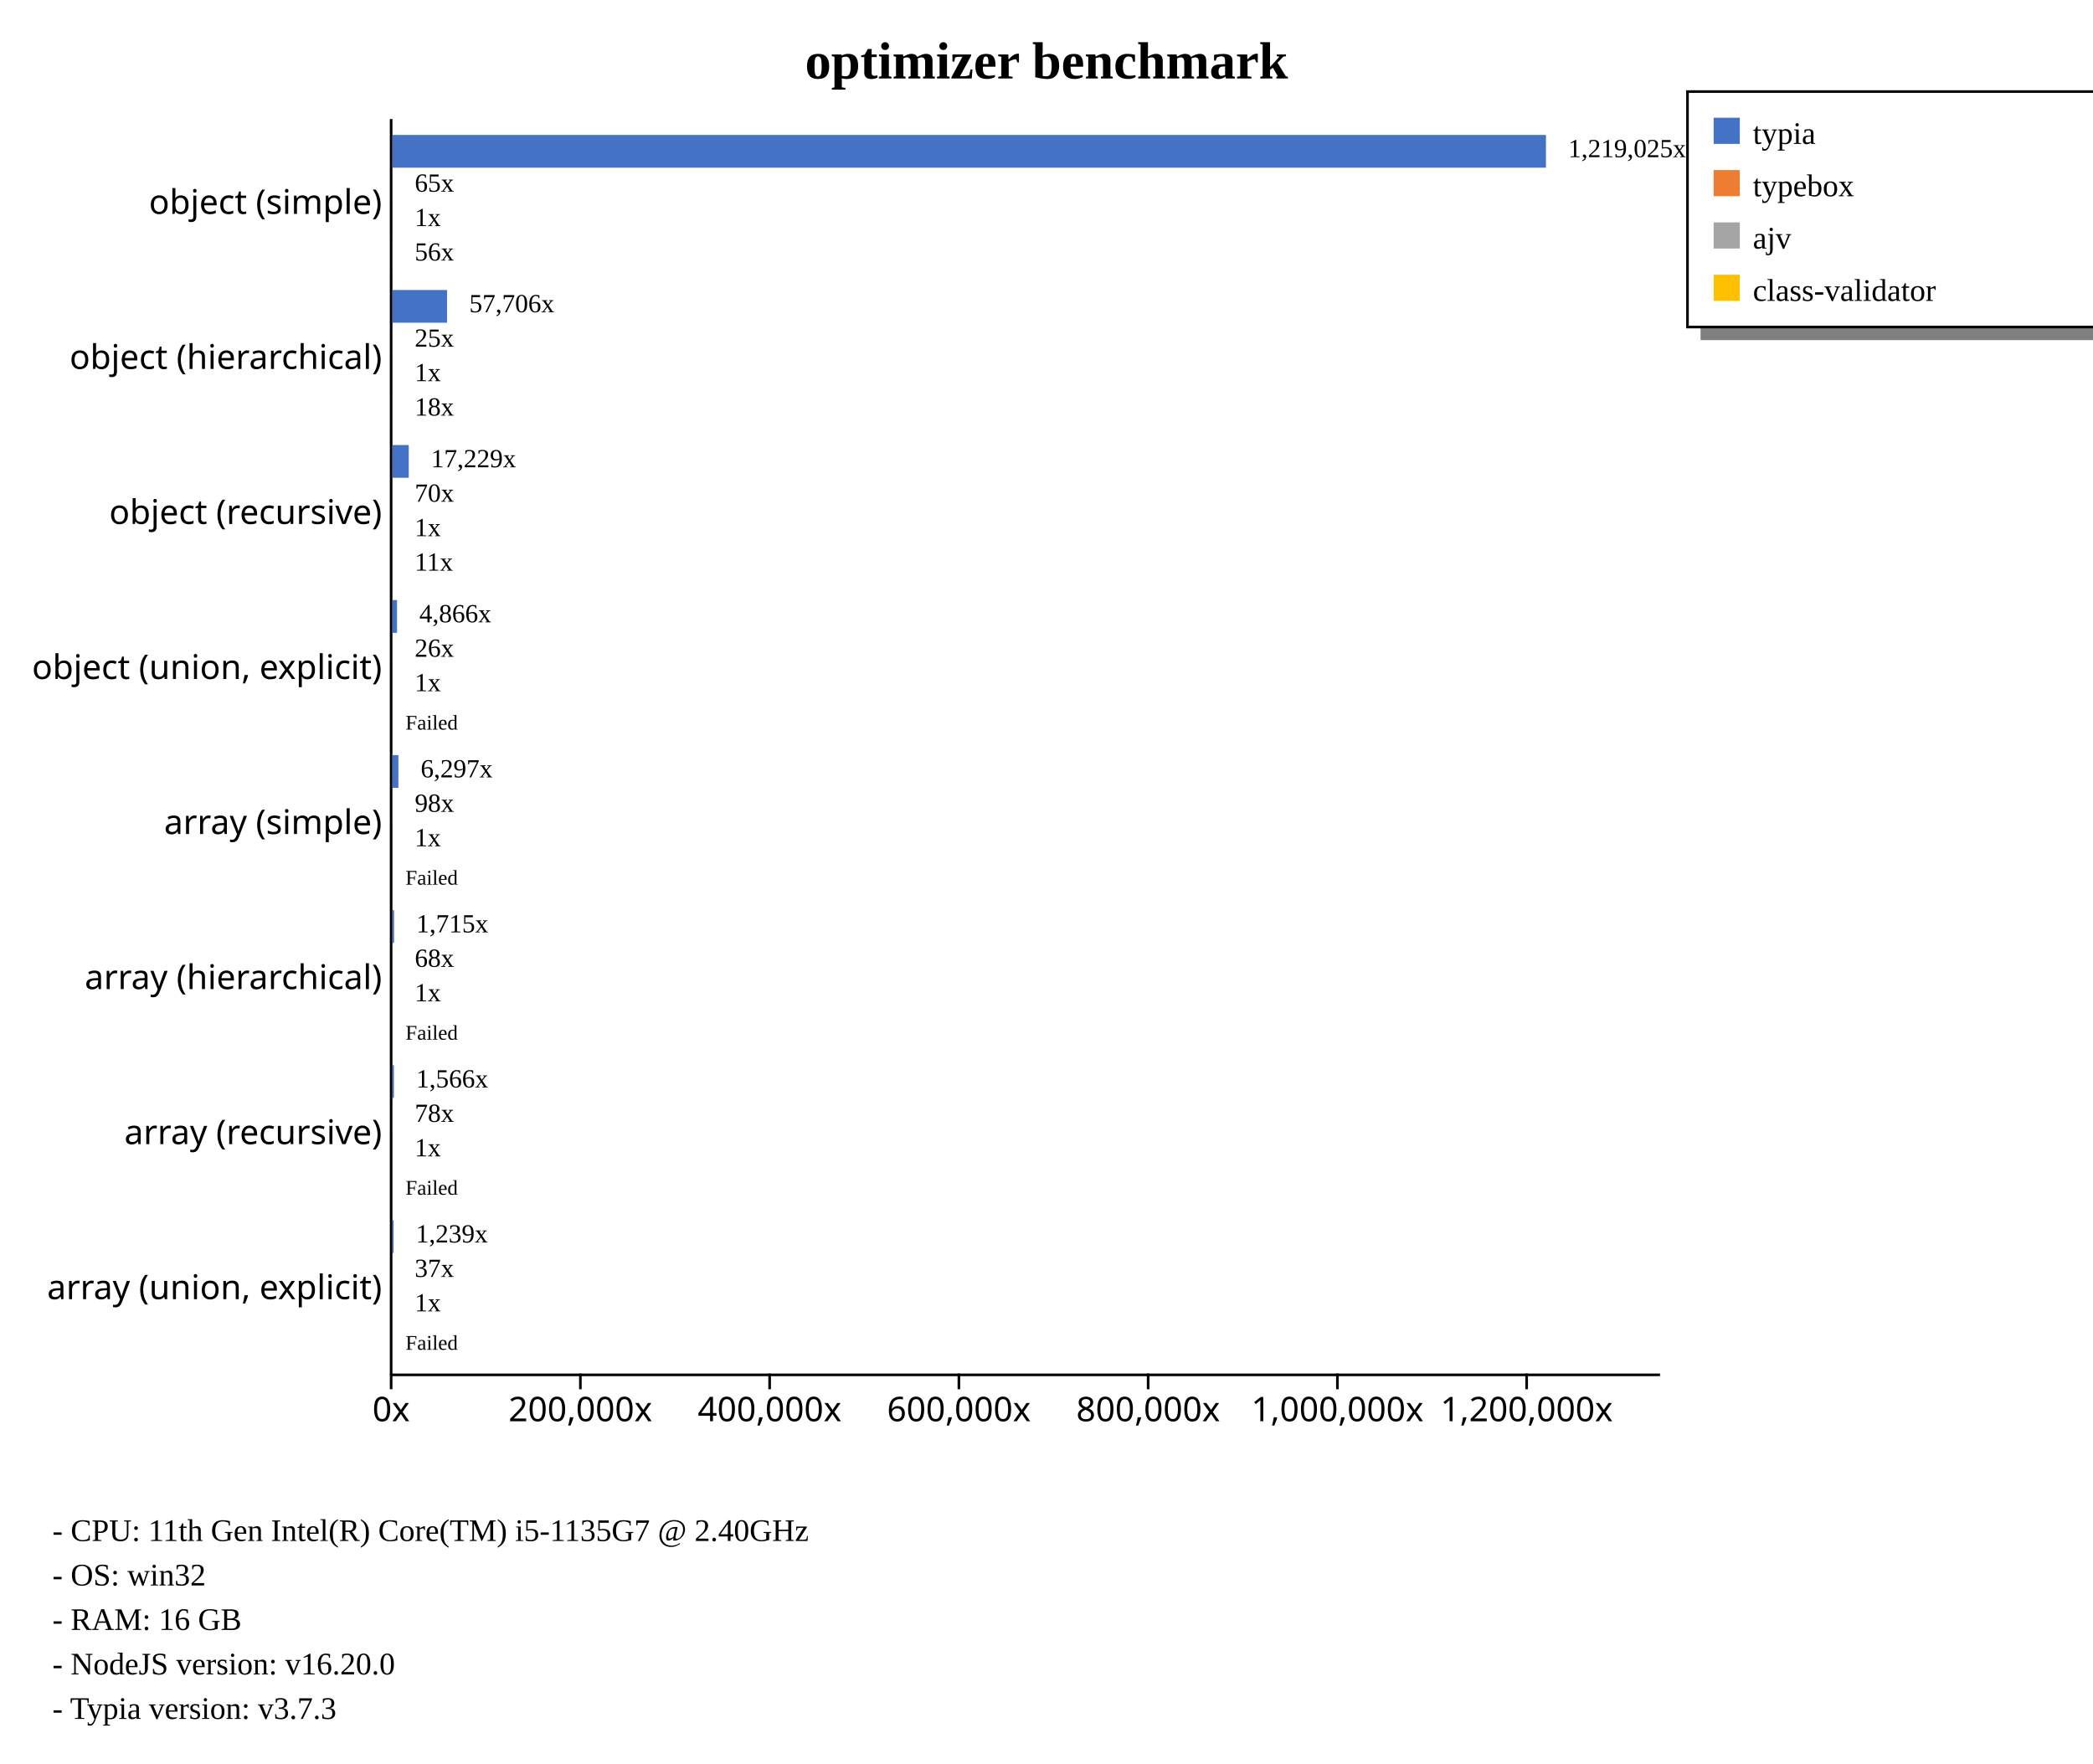
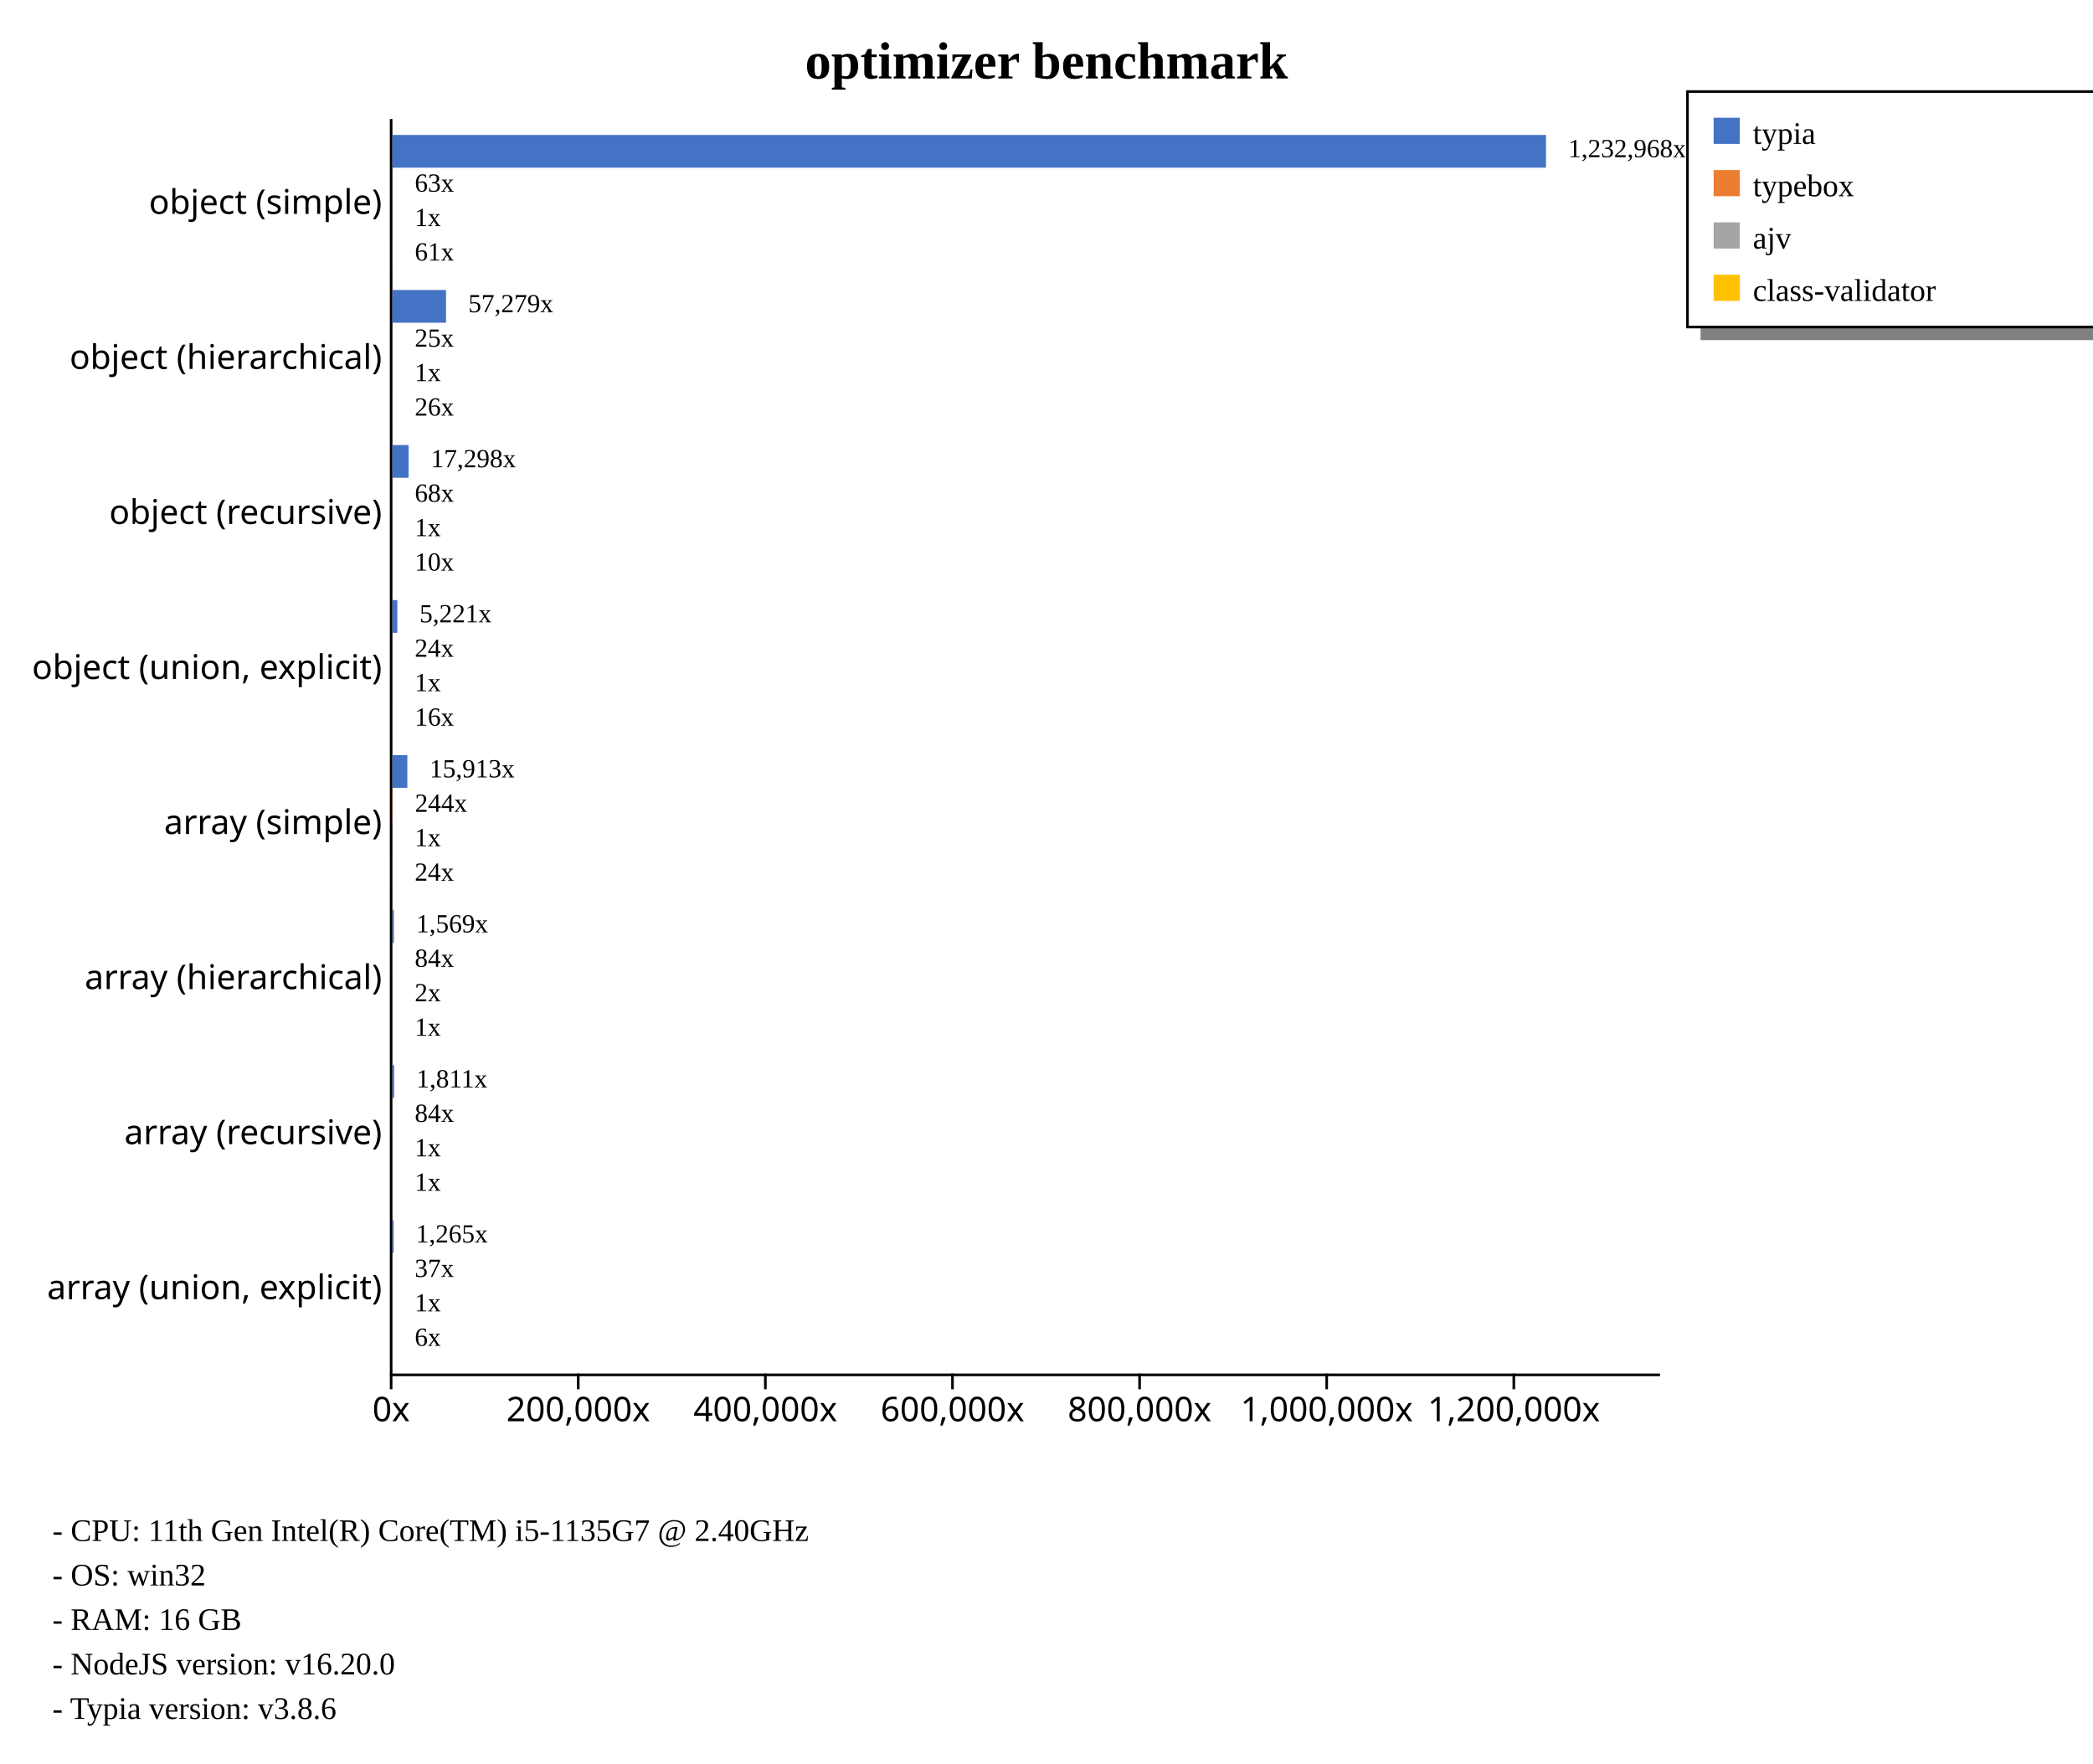
<svg xmlns="http://www.w3.org/2000/svg" width="800" height="674" style="background-color: white;">
  <g class="y axis" transform="translate(149,45)" fill="none" font-size="10" font-family="sans-serif" text-anchor="end" style="font-size: 13px;">
    <path class="domain" stroke="currentColor" d="M0.5,0.5V480.5" />
    <g class="tick" opacity="1" transform="translate(0,32.59259)" style="font-size: 13px;">
      <line stroke="currentColor" x2="0" />
      <text fill="currentColor" x="-3" dy="0.32em">object (simple)    </text>
    </g>
    <g class="tick" opacity="1" transform="translate(0,91.85185)" style="font-size: 13px;">
      <line stroke="currentColor" x2="0" />
      <text fill="currentColor" x="-3" dy="0.32em">object (hierarchical)    </text>
    </g>
    <g class="tick" opacity="1" transform="translate(0,151.1111)" style="font-size: 13px;">
      <line stroke="currentColor" x2="0" />
      <text fill="currentColor" x="-3" dy="0.32em">object (recursive)    </text>
    </g>
    <g class="tick" opacity="1" transform="translate(0,210.3704)" style="font-size: 13px;">
      <line stroke="currentColor" x2="0" />
      <text fill="currentColor" x="-3" dy="0.32em">object (union, explicit)    </text>
    </g>
    <g class="tick" opacity="1" transform="translate(0,269.6296)" style="font-size: 13px;">
      <line stroke="currentColor" x2="0" />
      <text fill="currentColor" x="-3" dy="0.32em">array (simple)    </text>
    </g>
    <g class="tick" opacity="1" transform="translate(0,328.8889)" style="font-size: 13px;">
      <line stroke="currentColor" x2="0" />
      <text fill="currentColor" x="-3" dy="0.32em">array (hierarchical)    </text>
    </g>
    <g class="tick" opacity="1" transform="translate(0,388.1481)" style="font-size: 13px;">
      <line stroke="currentColor" x2="0" />
      <text fill="currentColor" x="-3" dy="0.32em">array (recursive)    </text>
    </g>
    <g class="tick" opacity="1" transform="translate(0,447.4074)" style="font-size: 13px;">
      <line stroke="currentColor" x2="0" />
      <text fill="currentColor" x="-3" dy="0.32em">array (union, explicit)    </text>
    </g>
  </g>
  <g class="x axis" transform="translate(149,525)" fill="none" font-size="10" font-family="sans-serif" text-anchor="middle" style="font-size: 13px;">
    <path class="domain" stroke="currentColor" d="M0.5,0.5H485.5" />
    <g class="tick" opacity="1" transform="translate(0.5,0)" style="font-size: 13px;">
      <line stroke="currentColor" y2="6" />
      <text fill="currentColor" y="9" dy="0.71em">0x</text>
    </g>
-     <g class="tick" opacity="1" transform="translate(72.83801,0)" style="font-size: 13px;">
+     <g class="tick" opacity="1" transform="translate(72.01995,0)" style="font-size: 13px;">
      <line stroke="currentColor" y2="6" />
      <text fill="currentColor" y="9" dy="0.71em">200,000x</text>
    </g>
-     <g class="tick" opacity="1" transform="translate(145.176,0)" style="font-size: 13px;">
+     <g class="tick" opacity="1" transform="translate(143.5399,0)" style="font-size: 13px;">
      <line stroke="currentColor" y2="6" />
      <text fill="currentColor" y="9" dy="0.71em">400,000x</text>
    </g>
-     <g class="tick" opacity="1" transform="translate(217.514,0)" style="font-size: 13px;">
+     <g class="tick" opacity="1" transform="translate(215.0599,0)" style="font-size: 13px;">
      <line stroke="currentColor" y2="6" />
      <text fill="currentColor" y="9" dy="0.71em">600,000x</text>
    </g>
-     <g class="tick" opacity="1" transform="translate(289.852,0)" style="font-size: 13px;">
+     <g class="tick" opacity="1" transform="translate(286.5798,0)" style="font-size: 13px;">
      <line stroke="currentColor" y2="6" />
      <text fill="currentColor" y="9" dy="0.71em">800,000x</text>
    </g>
-     <g class="tick" opacity="1" transform="translate(362.19,0)" style="font-size: 13px;">
+     <g class="tick" opacity="1" transform="translate(358.0998,0)" style="font-size: 13px;">
      <line stroke="currentColor" y2="6" />
      <text fill="currentColor" y="9" dy="0.71em">1,000,000x</text>
    </g>
-     <g class="tick" opacity="1" transform="translate(434.528,0)" style="font-size: 13px;">
+     <g class="tick" opacity="1" transform="translate(429.6197,0)" style="font-size: 13px;">
      <line stroke="currentColor" y2="6" />
      <text fill="currentColor" y="9" dy="0.71em">1,200,000x</text>
    </g>
  </g>
  <text transform="translate(400, 30)" style="text-anchor: middle; font-size: 20px; font-weight: bold;">optimizer benchmark</text>
  <rect x="650" y="125" width="230" height="5" fill="gray" />
  <rect x="645" y="35" width="230" height="90" fill="none" stroke="black" />
  <rect x="655" y="45" width="10" height="10" style="fill: #4472c4;" />
  <text x="670" y="55" style="font-size: 12px;">typia</text>
  <rect x="655" y="65" width="10" height="10" style="fill: #ed7d31;" />
  <text x="670" y="75" style="font-size: 12px;">typebox</text>
  <rect x="655" y="85" width="10" height="10" style="fill: #a5a5a5;" />
  <text x="670" y="95" style="font-size: 12px;">ajv</text>
  <rect x="655" y="105" width="10" height="10" style="fill: #ffc000;" />
  <text x="670" y="115" style="font-size: 12px;">class-validator</text>
  <text x="20" y="589" style="font-size: 12px;">  - CPU: 11th Gen Intel(R) Core(TM) i5-1135G7 @ 2.40GHz</text>
  <text x="20" y="606" style="font-size: 12px;">  - OS: win32</text>
  <text x="20" y="623" style="font-size: 12px;">  - RAM: 16 GB</text>
  <text x="20" y="640" style="font-size: 12px;">  - NodeJS version: v16.20.0</text>
-   <text x="20" y="657" style="font-size: 12px;">  - Typia version: v3.7.3</text>
+   <text x="20" y="657" style="font-size: 12px;">  - Typia version: v3.8.6</text>
  <g style="font-size: 13px;">
    <g style="font-size: 13px;">
      <rect x="150" y="51.584" width="440.909" height="12.51" fill="#4472c4" />
-       <rect x="150" y="64.753" width="0.024" height="12.51" fill="#ed7d31" />
+       <rect x="150" y="64.753" width="0.023" height="12.51" fill="#ed7d31" />
      <rect x="150" y="77.922" width="0" height="12.51" fill="#a5a5a5" />
-       <rect x="150" y="91.091" width="0.02" height="12.51" fill="#ffc000" />
-       <text class="label" x="599.409" y="60.084" font-size="10px">1,219,025x</text>
-       <text class="label" x="158.524" y="73.253" font-size="10px">65x</text>
+       <rect x="150" y="91.091" width="0.022" height="12.51" fill="#ffc000" />
+       <text class="label" x="599.409" y="60.084" font-size="10px">1,232,968x</text>
+       <text class="label" x="158.523" y="73.253" font-size="10px">63x</text>
      <text class="label" x="158.5" y="86.422" font-size="10px">1x</text>
-       <text class="label" x="158.52" y="99.591" font-size="10px">56x</text>
+       <text class="label" x="158.522" y="99.591" font-size="10px">61x</text>
      <text class="label" x="595.909" y="61.584" font-size="8px" />
-       <text class="label" x="155.024" y="74.753" font-size="8px" />
+       <text class="label" x="155.023" y="74.753" font-size="8px" />
      <text class="label" x="155" y="87.922" font-size="8px" />
-       <text class="label" x="155.02" y="101.091" font-size="8px" />
+       <text class="label" x="155.022" y="101.091" font-size="8px" />
    </g>
    <g style="font-size: 13px;">
-       <rect x="150" y="110.844" width="20.872" height="12.51" fill="#4472c4" />
+       <rect x="150" y="110.844" width="20.483" height="12.51" fill="#4472c4" />
      <rect x="150" y="124.012" width="0.009" height="12.51" fill="#ed7d31" />
      <rect x="150" y="137.181" width="0" height="12.51" fill="#a5a5a5" />
-       <rect x="150" y="150.35" width="0.007" height="12.51" fill="#ffc000" />
-       <text class="label" x="179.372" y="119.344" font-size="10px">57,706x</text>
+       <rect x="150" y="150.35" width="0.009" height="12.51" fill="#ffc000" />
+       <text class="label" x="178.983" y="119.344" font-size="10px">57,279x</text>
      <text class="label" x="158.509" y="132.512" font-size="10px">25x</text>
      <text class="label" x="158.5" y="145.681" font-size="10px">1x</text>
-       <text class="label" x="158.507" y="158.85" font-size="10px">18x</text>
-       <text class="label" x="175.872" y="120.844" font-size="8px" />
+       <text class="label" x="158.509" y="158.85" font-size="10px">26x</text>
+       <text class="label" x="175.483" y="120.844" font-size="8px" />
      <text class="label" x="155.009" y="134.012" font-size="8px" />
      <text class="label" x="155" y="147.181" font-size="8px" />
-       <text class="label" x="155.007" y="160.35" font-size="8px" />
+       <text class="label" x="155.009" y="160.35" font-size="8px" />
    </g>
    <g style="font-size: 13px;">
-       <rect x="150" y="170.103" width="6.231" height="12.51" fill="#4472c4" />
-       <rect x="150" y="183.272" width="0.025" height="12.51" fill="#ed7d31" />
+       <rect x="150" y="170.103" width="6.186" height="12.51" fill="#4472c4" />
+       <rect x="150" y="183.272" width="0.024" height="12.51" fill="#ed7d31" />
      <rect x="150" y="196.44" width="0" height="12.51" fill="#a5a5a5" />
      <rect x="150" y="209.609" width="0.004" height="12.51" fill="#ffc000" />
-       <text class="label" x="164.731" y="178.603" font-size="10px">17,229x</text>
-       <text class="label" x="158.525" y="191.772" font-size="10px">70x</text>
+       <text class="label" x="164.686" y="178.603" font-size="10px">17,298x</text>
+       <text class="label" x="158.524" y="191.772" font-size="10px">68x</text>
      <text class="label" x="158.5" y="204.94" font-size="10px">1x</text>
-       <text class="label" x="158.504" y="218.109" font-size="10px">11x</text>
-       <text class="label" x="161.231" y="180.103" font-size="8px" />
-       <text class="label" x="155.025" y="193.272" font-size="8px" />
+       <text class="label" x="158.504" y="218.109" font-size="10px">10x</text>
+       <text class="label" x="161.186" y="180.103" font-size="8px" />
+       <text class="label" x="155.024" y="193.272" font-size="8px" />
      <text class="label" x="155" y="206.44" font-size="8px" />
      <text class="label" x="155.004" y="219.609" font-size="8px" />
    </g>
    <g style="font-size: 13px;">
-       <rect x="150" y="229.362" width="1.76" height="12.51" fill="#4472c4" />
+       <rect x="150" y="229.362" width="1.867" height="12.51" fill="#4472c4" />
      <rect x="150" y="242.531" width="0.009" height="12.51" fill="#ed7d31" />
      <rect x="150" y="255.7" width="0" height="12.51" fill="#a5a5a5" />
-       <rect x="150" y="268.868" width="0" height="12.51" fill="#ffc000" />
-       <text class="label" x="160.26" y="237.862" font-size="10px">4,866x</text>
-       <text class="label" x="158.509" y="251.031" font-size="10px">26x</text>
+       <rect x="150" y="268.868" width="0.006" height="12.51" fill="#ffc000" />
+       <text class="label" x="160.367" y="237.862" font-size="10px">5,221x</text>
+       <text class="label" x="158.509" y="251.031" font-size="10px">24x</text>
      <text class="label" x="158.5" y="264.2" font-size="10px">1x</text>
-       <text class="label" x="158.5" y="277.368" font-size="10px" />
-       <text class="label" x="156.76" y="239.362" font-size="8px" />
+       <text class="label" x="158.506" y="277.368" font-size="10px">16x</text>
+       <text class="label" x="156.867" y="239.362" font-size="8px" />
      <text class="label" x="155.009" y="252.531" font-size="8px" />
      <text class="label" x="155" y="265.7" font-size="8px" />
-       <text class="label" x="155" y="278.868" font-size="8px">Failed</text>
+       <text class="label" x="155.006" y="278.868" font-size="8px" />
    </g>
    <g style="font-size: 13px;">
-       <rect x="150" y="288.621" width="2.277" height="12.51" fill="#4472c4" />
-       <rect x="150" y="301.79" width="0.035" height="12.51" fill="#ed7d31" />
+       <rect x="150" y="288.621" width="5.691" height="12.51" fill="#4472c4" />
+       <rect x="150" y="301.79" width="0.087" height="12.51" fill="#ed7d31" />
      <rect x="150" y="314.959" width="0" height="12.51" fill="#a5a5a5" />
-       <rect x="150" y="328.128" width="0" height="12.51" fill="#ffc000" />
-       <text class="label" x="160.777" y="297.121" font-size="10px">6,297x</text>
-       <text class="label" x="158.535" y="310.29" font-size="10px">98x</text>
+       <rect x="150" y="328.128" width="0.008" height="12.51" fill="#ffc000" />
+       <text class="label" x="164.191" y="297.121" font-size="10px">15,913x</text>
+       <text class="label" x="158.587" y="310.29" font-size="10px">244x</text>
      <text class="label" x="158.5" y="323.459" font-size="10px">1x</text>
-       <text class="label" x="158.5" y="336.628" font-size="10px" />
-       <text class="label" x="157.277" y="298.621" font-size="8px" />
-       <text class="label" x="155.035" y="311.79" font-size="8px" />
+       <text class="label" x="158.508" y="336.628" font-size="10px">24x</text>
+       <text class="label" x="160.691" y="298.621" font-size="8px" />
+       <text class="label" x="155.087" y="311.79" font-size="8px" />
      <text class="label" x="155" y="324.959" font-size="8px" />
-       <text class="label" x="155" y="338.128" font-size="8px">Failed</text>
+       <text class="label" x="155.008" y="338.128" font-size="8px" />
    </g>
    <g style="font-size: 13px;">
-       <rect x="150" y="347.881" width="0.62" height="12.51" fill="#4472c4" />
-       <rect x="150" y="361.049" width="0.025" height="12.51" fill="#ed7d31" />
-       <rect x="150" y="374.218" width="0" height="12.51" fill="#a5a5a5" />
+       <rect x="150" y="347.881" width="0.561" height="12.51" fill="#4472c4" />
+       <rect x="150" y="361.049" width="0.03" height="12.51" fill="#ed7d31" />
+       <rect x="150" y="374.218" width="0.001" height="12.51" fill="#a5a5a5" />
      <rect x="150" y="387.387" width="0" height="12.51" fill="#ffc000" />
-       <text class="label" x="159.12" y="356.381" font-size="10px">1,715x</text>
-       <text class="label" x="158.525" y="369.549" font-size="10px">68x</text>
-       <text class="label" x="158.5" y="382.718" font-size="10px">1x</text>
-       <text class="label" x="158.5" y="395.887" font-size="10px" />
-       <text class="label" x="155.62" y="357.881" font-size="8px" />
-       <text class="label" x="155.025" y="371.049" font-size="8px" />
-       <text class="label" x="155" y="384.218" font-size="8px" />
-       <text class="label" x="155" y="397.387" font-size="8px">Failed</text>
+       <text class="label" x="159.061" y="356.381" font-size="10px">1,569x</text>
+       <text class="label" x="158.53" y="369.549" font-size="10px">84x</text>
+       <text class="label" x="158.501" y="382.718" font-size="10px">2x</text>
+       <text class="label" x="158.5" y="395.887" font-size="10px">1x</text>
+       <text class="label" x="155.561" y="357.881" font-size="8px" />
+       <text class="label" x="155.03" y="371.049" font-size="8px" />
+       <text class="label" x="155.001" y="384.218" font-size="8px" />
+       <text class="label" x="155" y="397.387" font-size="8px" />
    </g>
    <g style="font-size: 13px;">
-       <rect x="150" y="407.14" width="0.567" height="12.51" fill="#4472c4" />
-       <rect x="150" y="420.309" width="0.028" height="12.51" fill="#ed7d31" />
+       <rect x="150" y="407.14" width="0.648" height="12.51" fill="#4472c4" />
+       <rect x="150" y="420.309" width="0.03" height="12.51" fill="#ed7d31" />
      <rect x="150" y="433.477" width="0" height="12.51" fill="#a5a5a5" />
      <rect x="150" y="446.646" width="0" height="12.51" fill="#ffc000" />
-       <text class="label" x="159.067" y="415.64" font-size="10px">1,566x</text>
-       <text class="label" x="158.528" y="428.809" font-size="10px">78x</text>
+       <text class="label" x="159.148" y="415.64" font-size="10px">1,811x</text>
+       <text class="label" x="158.53" y="428.809" font-size="10px">84x</text>
      <text class="label" x="158.5" y="441.977" font-size="10px">1x</text>
-       <text class="label" x="158.5" y="455.146" font-size="10px" />
-       <text class="label" x="155.567" y="417.14" font-size="8px" />
-       <text class="label" x="155.028" y="430.309" font-size="8px" />
+       <text class="label" x="158.5" y="455.146" font-size="10px">1x</text>
+       <text class="label" x="155.648" y="417.14" font-size="8px" />
+       <text class="label" x="155.03" y="430.309" font-size="8px" />
      <text class="label" x="155" y="443.477" font-size="8px" />
-       <text class="label" x="155" y="456.646" font-size="8px">Failed</text>
+       <text class="label" x="155" y="456.646" font-size="8px" />
    </g>
    <g style="font-size: 13px;">
-       <rect x="150" y="466.399" width="0.448" height="12.51" fill="#4472c4" />
+       <rect x="150" y="466.399" width="0.452" height="12.51" fill="#4472c4" />
      <rect x="150" y="479.568" width="0.013" height="12.51" fill="#ed7d31" />
      <rect x="150" y="492.737" width="0" height="12.51" fill="#a5a5a5" />
-       <rect x="150" y="505.905" width="0" height="12.51" fill="#ffc000" />
-       <text class="label" x="158.948" y="474.899" font-size="10px">1,239x</text>
+       <rect x="150" y="505.905" width="0.002" height="12.51" fill="#ffc000" />
+       <text class="label" x="158.952" y="474.899" font-size="10px">1,265x</text>
      <text class="label" x="158.513" y="488.068" font-size="10px">37x</text>
      <text class="label" x="158.5" y="501.237" font-size="10px">1x</text>
-       <text class="label" x="158.5" y="514.405" font-size="10px" />
-       <text class="label" x="155.448" y="476.399" font-size="8px" />
+       <text class="label" x="158.502" y="514.405" font-size="10px">6x</text>
+       <text class="label" x="155.452" y="476.399" font-size="8px" />
      <text class="label" x="155.013" y="489.568" font-size="8px" />
      <text class="label" x="155" y="502.737" font-size="8px" />
-       <text class="label" x="155" y="515.905" font-size="8px">Failed</text>
+       <text class="label" x="155.002" y="515.905" font-size="8px" />
    </g>
  </g>
</svg>
